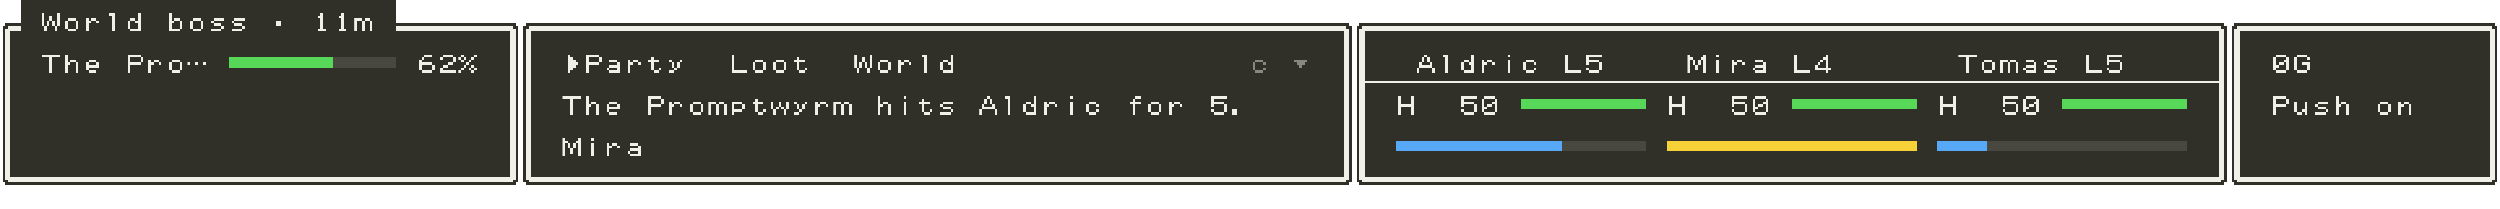
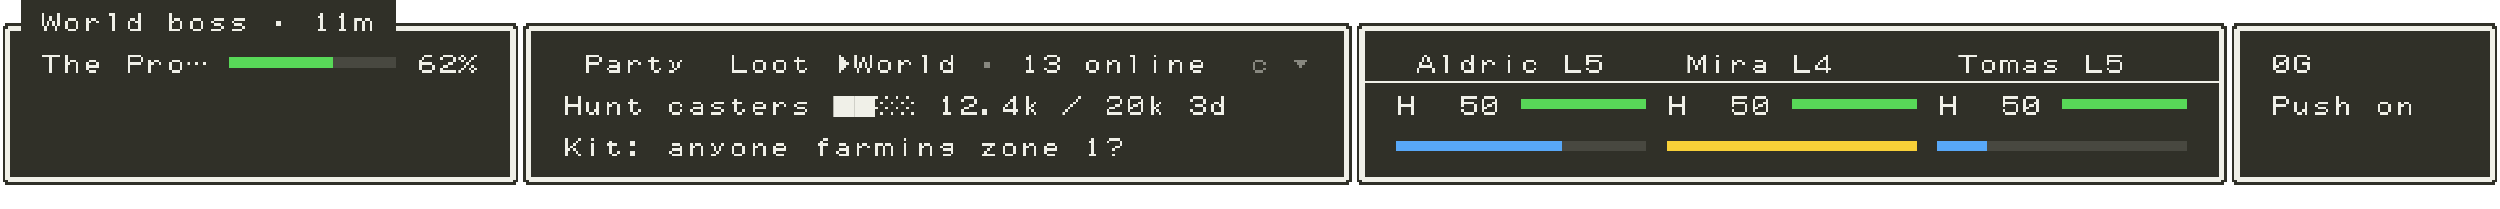
<svg xmlns="http://www.w3.org/2000/svg" viewBox="0 0 960 80" width="960" height="80" shape-rendering="crispEdges">
  <defs>
    <symbol id="g0">
      <path d="M0 5h1v1h-1zM6 5h1v1h-1zM0 6h1v1h-1zM3 6h1v1h-1zM6 6h1v1h-1zM0 7h1v1h-1zM3 7h1v1h-1zM6 7h1v1h-1zM0 8h1v1h-1zM2 8h1v1h-1zM4 8h1v1h-1zM6 8h1v1h-1zM0 9h1v1h-1zM2 9h1v1h-1zM4 9h1v1h-1zM6 9h1v1h-1zM1 10h1v1h-1zM5 10h1v1h-1zM1 11h1v1h-1zM5 11h1v1h-1z" />
    </symbol>
    <symbol id="g1">
      <path d="M2 7h3v1h-3zM1 8h1v1h-1zM5 8h1v1h-1zM1 9h1v1h-1zM5 9h1v1h-1zM1 10h1v1h-1zM5 10h1v1h-1zM2 11h3v1h-3z" />
    </symbol>
    <symbol id="g2">
      <path d="M1 7h1v1h-1zM3 7h2v1h-2zM1 8h2v1h-2zM5 8h1v1h-1zM1 9h1v1h-1zM1 10h1v1h-1zM1 11h1v1h-1z" />
    </symbol>
    <symbol id="g3">
      <path d="M2 5h2v1h-2zM3 6h1v1h-1zM3 7h1v1h-1zM3 8h1v1h-1zM3 9h1v1h-1zM3 10h1v1h-1zM3 11h1v1h-1z" />
    </symbol>
    <symbol id="g4">
      <path d="M5 5h1v1h-1zM5 6h1v1h-1zM2 7h2v1h-2zM5 7h1v1h-1zM1 8h1v1h-1zM4 8h2v1h-2zM1 9h1v1h-1zM5 9h1v1h-1zM1 10h1v1h-1zM5 10h1v1h-1zM2 11h4v1h-4z" />
    </symbol>
    <symbol id="g5">
      <path d="M1 5h1v1h-1zM1 6h1v1h-1zM1 7h1v1h-1zM3 7h2v1h-2zM1 8h2v1h-2zM5 8h1v1h-1zM1 9h1v1h-1zM5 9h1v1h-1zM1 10h1v1h-1zM5 10h1v1h-1zM1 11h4v1h-4z" />
    </symbol>
    <symbol id="g6">
      <path d="M2 7h4v1h-4zM1 8h1v1h-1zM2 9h3v1h-3zM5 10h1v1h-1zM1 11h4v1h-4z" />
    </symbol>
    <symbol id="g7">
      <path d="M2 8h2v1h-2zM2 9h2v1h-2z" />
    </symbol>
    <symbol id="g8">
      <path d="M3 5h1v1h-1zM2 6h2v1h-2zM3 7h1v1h-1zM3 8h1v1h-1zM3 9h1v1h-1zM3 10h1v1h-1zM2 11h3v1h-3z" />
    </symbol>
    <symbol id="g9">
      <path d="M0 7h3v1h-3zM4 7h2v1h-2zM0 8h1v1h-1zM3 8h1v1h-1zM6 8h1v1h-1zM0 9h1v1h-1zM3 9h1v1h-1zM6 9h1v1h-1zM0 10h1v1h-1zM3 10h1v1h-1zM6 10h1v1h-1zM0 11h1v1h-1zM3 11h1v1h-1zM6 11h1v1h-1z" />
    </symbol>
    <symbol id="g10">
      <path d="M0 5h7v1h-7zM3 6h1v1h-1zM3 7h1v1h-1zM3 8h1v1h-1zM3 9h1v1h-1zM3 10h1v1h-1zM3 11h1v1h-1z" />
    </symbol>
    <symbol id="g11">
      <path d="M1 5h1v1h-1zM1 6h1v1h-1zM1 7h1v1h-1zM3 7h2v1h-2zM1 8h2v1h-2zM5 8h1v1h-1zM1 9h1v1h-1zM5 9h1v1h-1zM1 10h1v1h-1zM5 10h1v1h-1zM1 11h1v1h-1zM5 11h1v1h-1z" />
    </symbol>
    <symbol id="g12">
      <path d="M2 7h3v1h-3zM1 8h1v1h-1zM5 8h1v1h-1zM1 9h5v1h-5zM1 10h1v1h-1zM2 11h3v1h-3z" />
    </symbol>
    <symbol id="g13">
      <path d="M1 5h5v1h-5zM1 6h1v1h-1zM6 6h1v1h-1zM1 7h1v1h-1zM6 7h1v1h-1zM1 8h5v1h-5zM1 9h1v1h-1zM1 10h1v1h-1zM1 11h1v1h-1z" />
    </symbol>
    <symbol id="g14">
      <path d="M0 8h1v1h-1zM3 8h1v1h-1zM6 8h1v1h-1z" />
    </symbol>
    <symbol id="g15">
      <path d="M3 5h3v1h-3zM2 6h1v1h-1zM1 7h1v1h-1zM1 8h5v1h-5zM1 9h1v1h-1zM6 9h1v1h-1zM1 10h1v1h-1zM6 10h1v1h-1zM2 11h4v1h-4z" />
    </symbol>
    <symbol id="g16">
      <path d="M2 5h4v1h-4zM1 6h1v1h-1zM6 6h1v1h-1zM6 7h1v1h-1zM4 8h2v1h-2zM2 9h2v1h-2zM1 10h1v1h-1zM1 11h6v1h-6z" />
    </symbol>
    <symbol id="g17">
      <path d="M1 5h1v1h-1zM6 5h1v1h-1zM0 6h1v1h-1zM2 6h1v1h-1zM5 6h1v1h-1zM1 7h1v1h-1zM4 7h1v1h-1zM3 8h1v1h-1zM2 9h1v1h-1zM5 9h1v1h-1zM1 10h1v1h-1zM4 10h1v1h-1zM6 10h1v1h-1zM0 11h1v1h-1zM5 11h1v1h-1z" />
    </symbol>
    <symbol id="g18">
+       <path d="M2 7h3v1h-3zM5 8h1v1h-1zM2 9h4v1h-4zM1 10h1v1h-1zM5 10h1v1h-1zM2 11h4v1h-4z" />
+     </symbol>
+     <symbol id="g19">
+       <path d="M2 6h1v1h-1zM1 7h4v1h-4zM2 8h1v1h-1zM2 9h1v1h-1zM2 10h1v1h-1zM5 10h1v1h-1zM3 11h2v1h-2z" />
+     </symbol>
+     <symbol id="g20">
+       <path d="M1 7h1v1h-1zM5 7h1v1h-1zM2 8h1v1h-1zM4 8h1v1h-1zM2 9h1v1h-1zM4 9h1v1h-1zM3 10h1v1h-1zM1 11h2v1h-2z" />
+     </symbol>
+     <symbol id="g21">
+       <path d="M1 5h1v1h-1zM1 6h1v1h-1zM1 7h1v1h-1zM1 8h1v1h-1zM1 9h1v1h-1zM1 10h1v1h-1zM1 11h6v1h-6z" />
+     </symbol>
+     <symbol id="g22">
      <path d="M2 5h1v1h-1zM2 6h2v1h-2zM2 7h3v1h-3zM2 8h4v1h-4zM2 9h3v1h-3zM2 10h2v1h-2zM2 11h1v1h-1z" />
    </symbol>
-     <symbol id="g19">
-       <path d="M2 7h3v1h-3zM5 8h1v1h-1zM2 9h4v1h-4zM1 10h1v1h-1zM5 10h1v1h-1zM2 11h4v1h-4z" />
-     </symbol>
-     <symbol id="g20">
-       <path d="M2 6h1v1h-1zM1 7h4v1h-4zM2 8h1v1h-1zM2 9h1v1h-1zM2 10h1v1h-1zM5 10h1v1h-1zM3 11h2v1h-2z" />
-     </symbol>
-     <symbol id="g21">
-       <path d="M1 7h1v1h-1zM5 7h1v1h-1zM2 8h1v1h-1zM4 8h1v1h-1zM2 9h1v1h-1zM4 9h1v1h-1zM3 10h1v1h-1zM1 11h2v1h-2z" />
-     </symbol>
-     <symbol id="g22">
-       <path d="M1 5h1v1h-1zM1 6h1v1h-1zM1 7h1v1h-1zM1 8h1v1h-1zM1 9h1v1h-1zM1 10h1v1h-1zM1 11h6v1h-6z" />
-     </symbol>
    <symbol id="g23">
+       <path d="M2 5h4v1h-4zM1 6h1v1h-1zM6 6h1v1h-1zM6 7h1v1h-1zM3 8h3v1h-3zM6 9h1v1h-1zM1 10h1v1h-1zM6 10h1v1h-1zM2 11h4v1h-4z" />
+     </symbol>
+     <symbol id="g24">
+       <path d="M1 7h1v1h-1zM3 7h2v1h-2zM1 8h2v1h-2zM5 8h1v1h-1zM1 9h1v1h-1zM5 9h1v1h-1zM1 10h1v1h-1zM5 10h1v1h-1zM1 11h1v1h-1zM5 11h1v1h-1z" />
+     </symbol>
+     <symbol id="g25">
+       <path d="M3 5h1v1h-1zM3 7h1v1h-1zM3 8h1v1h-1zM3 9h1v1h-1zM3 10h1v1h-1zM3 11h1v1h-1z" />
+     </symbol>
+     <symbol id="g26">
      <path d="M2 7h3v1h-3zM1 8h1v1h-1zM5 8h1v1h-1zM1 9h1v1h-1zM1 10h1v1h-1zM5 10h1v1h-1zM2 11h3v1h-3z" />
    </symbol>
-     <symbol id="g24">
+     <symbol id="g27">
      <path d="M1 7h5v1h-5zM2 8h3v1h-3zM3 9h1v1h-1z" />
    </symbol>
-     <symbol id="g25">
-       <path d="M1 7h4v1h-4zM1 8h1v1h-1zM5 8h1v1h-1zM1 9h1v1h-1zM5 9h1v1h-1zM1 10h4v1h-4zM1 11h1v1h-1z" />
-     </symbol>
-     <symbol id="g26">
-       <path d="M0 7h1v1h-1zM3 7h1v1h-1zM6 7h1v1h-1zM0 8h1v1h-1zM3 8h1v1h-1zM6 8h1v1h-1zM0 9h1v1h-1zM2 9h1v1h-1zM4 9h1v1h-1zM6 9h1v1h-1zM1 10h1v1h-1zM5 10h1v1h-1zM1 11h1v1h-1zM5 11h1v1h-1z" />
-     </symbol>
-     <symbol id="g27">
-       <path d="M3 5h1v1h-1zM3 7h1v1h-1zM3 8h1v1h-1zM3 9h1v1h-1zM3 10h1v1h-1zM3 11h1v1h-1z" />
-     </symbol>
    <symbol id="g28">
-       <path d="M3 5h1v1h-1zM2 6h1v1h-1zM4 6h1v1h-1zM2 7h1v1h-1zM4 7h1v1h-1zM1 8h1v1h-1zM5 8h1v1h-1zM1 9h5v1h-5zM0 10h1v1h-1zM6 10h1v1h-1zM0 11h1v1h-1zM6 11h1v1h-1z" />
+       <path d="M1 5h1v1h-1zM6 5h1v1h-1zM1 6h1v1h-1zM6 6h1v1h-1zM1 7h1v1h-1zM6 7h1v1h-1zM1 8h6v1h-6zM1 9h1v1h-1zM6 9h1v1h-1zM1 10h1v1h-1zM6 10h1v1h-1zM1 11h1v1h-1zM6 11h1v1h-1z" />
    </symbol>
    <symbol id="g29">
-       <path d="M4 5h2v1h-2zM3 6h1v1h-1zM2 7h4v1h-4zM3 8h1v1h-1zM3 9h1v1h-1zM3 10h1v1h-1zM3 11h1v1h-1z" />
+       <path d="M1 7h1v1h-1zM5 7h1v1h-1zM1 8h1v1h-1zM5 8h1v1h-1zM1 9h1v1h-1zM5 9h1v1h-1zM1 10h1v1h-1zM4 10h2v1h-2zM2 11h2v1h-2zM5 11h1v1h-1z" />
    </symbol>
    <symbol id="g30">
-       <path d="M1 5h6v1h-6zM1 6h1v1h-1zM1 7h5v1h-5zM1 8h1v1h-1zM6 8h1v1h-1zM6 9h1v1h-1zM1 10h1v1h-1zM6 10h1v1h-1zM2 11h4v1h-4z" />
+       <path d="M0 5h8v1h-8zM0 6h8v1h-8zM0 7h8v1h-8zM0 8h8v1h-8zM0 9h8v1h-8zM0 10h8v1h-8zM0 11h8v1h-8zM0 12h8v1h-8z" />
    </symbol>
    <symbol id="g31">
+       <path d="M0 5h1v1h-1zM4 5h1v1h-1zM2 7h1v1h-1zM6 7h1v1h-1zM0 9h1v1h-1zM4 9h1v1h-1zM2 11h1v1h-1zM6 11h1v1h-1z" />
+     </symbol>
+     <symbol id="g32">
      <path d="M1 10h2v1h-2zM1 11h2v1h-2z" />
    </symbol>
-     <symbol id="g32">
-       <path d="M0 5h1v1h-1zM6 5h1v1h-1zM0 6h2v1h-2zM5 6h2v1h-2zM0 7h1v1h-1zM2 7h1v1h-1zM4 7h1v1h-1zM6 7h1v1h-1zM0 8h1v1h-1zM2 8h1v1h-1zM4 8h1v1h-1zM6 8h1v1h-1zM0 9h1v1h-1zM3 9h1v1h-1zM6 9h1v1h-1zM0 10h1v1h-1zM3 10h1v1h-1zM6 10h1v1h-1zM0 11h1v1h-1zM6 11h1v1h-1z" />
-     </symbol>
    <symbol id="g33">
-       <path d="M2 5h4v1h-4zM1 6h1v1h-1zM6 6h1v1h-1zM1 7h1v1h-1zM6 7h1v1h-1zM2 8h5v1h-5zM6 9h1v1h-1zM5 10h1v1h-1zM2 11h3v1h-3z" />
+       <path d="M5 5h1v1h-1zM4 6h2v1h-2zM3 7h1v1h-1zM5 7h1v1h-1zM2 8h1v1h-1zM5 8h1v1h-1zM1 9h1v1h-1zM5 9h1v1h-1zM1 10h6v1h-6zM5 11h1v1h-1z" />
    </symbol>
    <symbol id="g34">
-       <path d="M5 5h1v1h-1zM4 6h2v1h-2zM3 7h1v1h-1zM5 7h1v1h-1zM2 8h1v1h-1zM5 8h1v1h-1zM1 9h1v1h-1zM5 9h1v1h-1zM1 10h6v1h-6zM5 11h1v1h-1z" />
+       <path d="M2 5h1v1h-1zM2 6h1v1h-1zM2 7h1v1h-1zM5 7h1v1h-1zM2 8h1v1h-1zM4 8h1v1h-1zM2 9h2v1h-2zM2 10h1v1h-1zM4 10h1v1h-1zM2 11h1v1h-1zM5 11h1v1h-1z" />
    </symbol>
    <symbol id="g35">
-       <path d="M1 5h1v1h-1zM6 5h1v1h-1zM1 6h1v1h-1zM6 6h1v1h-1zM1 7h1v1h-1zM6 7h1v1h-1zM1 8h6v1h-6zM1 9h1v1h-1zM6 9h1v1h-1zM1 10h1v1h-1zM6 10h1v1h-1zM1 11h1v1h-1zM6 11h1v1h-1z" />
+       <path d="M6 5h1v1h-1zM5 6h1v1h-1zM4 7h1v1h-1zM3 8h1v1h-1zM2 9h1v1h-1zM1 10h1v1h-1zM0 11h1v1h-1z" />
    </symbol>
    <symbol id="g36">
      <path d="M2 5h4v1h-4zM1 6h1v1h-1zM6 6h1v1h-1zM1 7h1v1h-1zM5 7h2v1h-2zM1 8h1v1h-1zM3 8h2v1h-2zM6 8h1v1h-1zM1 9h2v1h-2zM6 9h1v1h-1zM1 10h1v1h-1zM6 10h1v1h-1zM2 11h4v1h-4z" />
    </symbol>
    <symbol id="g37">
+       <path d="M1 5h1v1h-1zM6 5h1v1h-1zM1 6h1v1h-1zM5 6h1v1h-1zM1 7h1v1h-1zM4 7h1v1h-1zM1 8h1v1h-1zM3 8h1v1h-1zM1 9h2v1h-2zM4 9h1v1h-1zM1 10h1v1h-1zM5 10h1v1h-1zM1 11h1v1h-1zM6 11h1v1h-1z" />
+     </symbol>
+     <symbol id="g38">
+       <path d="M2 6h2v1h-2zM2 7h2v1h-2zM2 10h2v1h-2zM2 11h2v1h-2z" />
+     </symbol>
+     <symbol id="g39">
+       <path d="M4 5h2v1h-2zM3 6h1v1h-1zM2 7h4v1h-4zM3 8h1v1h-1zM3 9h1v1h-1zM3 10h1v1h-1zM3 11h1v1h-1z" />
+     </symbol>
+     <symbol id="g40">
+       <path d="M2 7h4v1h-4zM1 8h1v1h-1zM5 8h1v1h-1zM2 9h4v1h-4zM5 10h1v1h-1zM2 11h3v1h-3z" />
+     </symbol>
+     <symbol id="g41">
+       <path d="M1 7h5v1h-5zM4 8h1v1h-1zM3 9h1v1h-1zM2 10h1v1h-1zM1 11h5v1h-5z" />
+     </symbol>
+     <symbol id="g42">
+       <path d="M2 5h4v1h-4zM1 6h1v1h-1zM6 6h1v1h-1zM6 7h1v1h-1zM4 8h2v1h-2zM3 9h1v1h-1zM3 11h1v1h-1z" />
+     </symbol>
+     <symbol id="g43">
+       <path d="M3 5h1v1h-1zM2 6h1v1h-1zM4 6h1v1h-1zM2 7h1v1h-1zM4 7h1v1h-1zM1 8h1v1h-1zM5 8h1v1h-1zM1 9h5v1h-5zM0 10h1v1h-1zM6 10h1v1h-1zM0 11h1v1h-1zM6 11h1v1h-1z" />
+     </symbol>
+     <symbol id="g44">
+       <path d="M1 5h6v1h-6zM1 6h1v1h-1zM1 7h5v1h-5zM1 8h1v1h-1zM6 8h1v1h-1zM6 9h1v1h-1zM1 10h1v1h-1zM6 10h1v1h-1zM2 11h4v1h-4z" />
+     </symbol>
+     <symbol id="g45">
+       <path d="M0 5h1v1h-1zM6 5h1v1h-1zM0 6h2v1h-2zM5 6h2v1h-2zM0 7h1v1h-1zM2 7h1v1h-1zM4 7h1v1h-1zM6 7h1v1h-1zM0 8h1v1h-1zM2 8h1v1h-1zM4 8h1v1h-1zM6 8h1v1h-1zM0 9h1v1h-1zM3 9h1v1h-1zM6 9h1v1h-1zM0 10h1v1h-1zM3 10h1v1h-1zM6 10h1v1h-1zM0 11h1v1h-1zM6 11h1v1h-1z" />
+     </symbol>
+     <symbol id="g46">
      <path d="M2 5h4v1h-4zM1 6h1v1h-1zM6 6h1v1h-1zM1 7h1v1h-1zM1 8h1v1h-1zM4 8h3v1h-3zM1 9h1v1h-1zM6 9h1v1h-1zM1 10h1v1h-1zM6 10h1v1h-1zM2 11h4v1h-4z" />
    </symbol>
-     <symbol id="g38">
-       <path d="M1 7h1v1h-1zM5 7h1v1h-1zM1 8h1v1h-1zM5 8h1v1h-1zM1 9h1v1h-1zM5 9h1v1h-1zM1 10h1v1h-1zM4 10h2v1h-2zM2 11h2v1h-2zM5 11h1v1h-1z" />
-     </symbol>
-     <symbol id="g39">
-       <path d="M1 7h1v1h-1zM3 7h2v1h-2zM1 8h2v1h-2zM5 8h1v1h-1zM1 9h1v1h-1zM5 9h1v1h-1zM1 10h1v1h-1zM5 10h1v1h-1zM1 11h1v1h-1zM5 11h1v1h-1z" />
-     </symbol>
-     <clipPath id="c0">
-       <rect x="208" y="48" width="48" height="16">
-         <animate attributeName="width" values="48;56;64;72;80;88;96;104;112;120;128;136;144;152;160;168;176;184;192;200;208;216;224;232;240;248;256" calcMode="discrete" begin="0ms" dur="468ms" fill="freeze" />
-       </rect>
-     </clipPath>
  </defs>
  <g id="w-enemy">
    <path fill="#303028" d="M2 9H198V10H199V70H198V71H2V70H1V10H2Z" />
    <g fill="#f0f0e8">
      <rect x="3" y="10" width="194" height="1" />
      <rect x="2" y="11" width="196" height="1" />
      <rect x="2" y="68" width="196" height="1" />
      <rect x="3" y="69" width="194" height="1" />
      <rect x="2" y="12" width="2" height="56" />
      <rect x="196" y="12" width="2" height="56" />
    </g>
    <rect x="8" y="0" width="144" height="16" fill="#303028" />
    <use href="#g0" x="16" y="0" fill="#f0f0e8" />
    <use href="#g1" x="24" y="0" fill="#f0f0e8" />
    <use href="#g2" x="32" y="0" fill="#f0f0e8" />
    <use href="#g3" x="40" y="0" fill="#f0f0e8" />
    <use href="#g4" x="48" y="0" fill="#f0f0e8" />
    <use href="#g5" x="64" y="0" fill="#f0f0e8" />
    <use href="#g1" x="72" y="0" fill="#f0f0e8" />
    <use href="#g6" x="80" y="0" fill="#f0f0e8" />
    <use href="#g6" x="88" y="0" fill="#f0f0e8" />
    <use href="#g7" x="104" y="0" fill="#f0f0e8" />
    <use href="#g8" x="120" y="0" fill="#f0f0e8" />
    <use href="#g8" x="128" y="0" fill="#f0f0e8" />
    <use href="#g9" x="136" y="0" fill="#f0f0e8" />
    <rect x="88" y="22" width="64" height="4" fill="#484840" />
    <rect x="88" y="22" width="40" height="4" fill="#58d858">
      <animate attributeName="width" values="40;40;40;40" keyTimes="0;0.12;0.12;1" dur="3000ms" fill="freeze" />
      <animate attributeName="fill" values="#58d858;#58d858;#58d858;#58d858" keyTimes="0;0.12;0.12;1" calcMode="discrete" dur="3000ms" fill="freeze" />
    </rect>
    <use href="#g10" x="16" y="16" fill="#f0f0e8" />
    <use href="#g11" x="24" y="16" fill="#f0f0e8" />
    <use href="#g12" x="32" y="16" fill="#f0f0e8" />
    <use href="#g13" x="48" y="16" fill="#f0f0e8" />
    <use href="#g2" x="56" y="16" fill="#f0f0e8" />
    <use href="#g1" x="64" y="16" fill="#f0f0e8" />
    <use href="#g14" x="72" y="16" fill="#f0f0e8" />
    <use href="#g15" x="160" y="16" fill="#f0f0e8" />
    <use href="#g16" x="168" y="16" fill="#f0f0e8" />
    <use href="#g17" x="176" y="16" fill="#f0f0e8" />
  </g>
  <g id="w-message">
    <path fill="#303028" d="M202 9H518V10H519V70H518V71H202V70H201V10H202Z" />
    <g fill="#f0f0e8">
      <rect x="203" y="10" width="314" height="1" />
      <rect x="202" y="11" width="316" height="1" />
      <rect x="202" y="68" width="316" height="1" />
      <rect x="203" y="69" width="314" height="1" />
      <rect x="202" y="12" width="2" height="56" />
      <rect x="516" y="12" width="2" height="56" />
    </g>
-     <g>
-       <set attributeName="visibility" to="hidden" begin="0ms" />
-       <use href="#g18" x="216" y="16" fill="#f0f0e8" />
-       <use href="#g13" x="224" y="16" fill="#f0f0e8" />
-       <use href="#g19" x="232" y="16" fill="#f0f0e8" />
-       <use href="#g2" x="240" y="16" fill="#f0f0e8" />
-       <use href="#g20" x="248" y="16" fill="#f0f0e8" />
-       <use href="#g21" x="256" y="16" fill="#f0f0e8" />
-       <use href="#g22" x="280" y="16" fill="#f0f0e8" />
-       <use href="#g1" x="288" y="16" fill="#f0f0e8" />
-       <use href="#g1" x="296" y="16" fill="#f0f0e8" />
-       <use href="#g20" x="304" y="16" fill="#f0f0e8" />
-       <use href="#g0" x="328" y="16" fill="#f0f0e8" />
-       <use href="#g1" x="336" y="16" fill="#f0f0e8" />
-       <use href="#g2" x="344" y="16" fill="#f0f0e8" />
-       <use href="#g3" x="352" y="16" fill="#f0f0e8" />
-       <use href="#g4" x="360" y="16" fill="#f0f0e8" />
-       <use href="#g23" x="480" y="16" fill="#888880" />
-       <use href="#g24" x="496" y="16" fill="#888880" />
-       <use href="#g10" x="216" y="32" fill="#f0f0e8" />
-       <use href="#g11" x="224" y="32" fill="#f0f0e8" />
-       <use href="#g12" x="232" y="32" fill="#f0f0e8" />
-       <use href="#g13" x="248" y="32" fill="#f0f0e8" />
-       <use href="#g2" x="256" y="32" fill="#f0f0e8" />
-       <use href="#g1" x="264" y="32" fill="#f0f0e8" />
-       <use href="#g9" x="272" y="32" fill="#f0f0e8" />
-       <use href="#g25" x="280" y="32" fill="#f0f0e8" />
-       <use href="#g20" x="288" y="32" fill="#f0f0e8" />
-       <use href="#g26" x="296" y="32" fill="#f0f0e8" />
-       <use href="#g21" x="304" y="32" fill="#f0f0e8" />
-       <use href="#g2" x="312" y="32" fill="#f0f0e8" />
-       <use href="#g9" x="320" y="32" fill="#f0f0e8" />
-       <use href="#g11" x="336" y="32" fill="#f0f0e8" />
-       <use href="#g27" x="344" y="32" fill="#f0f0e8" />
-       <use href="#g20" x="352" y="32" fill="#f0f0e8" />
-       <use href="#g6" x="360" y="32" fill="#f0f0e8" />
-       <use href="#g28" x="376" y="32" fill="#f0f0e8" />
-       <use href="#g3" x="384" y="32" fill="#f0f0e8" />
-       <use href="#g4" x="392" y="32" fill="#f0f0e8" />
-       <use href="#g2" x="400" y="32" fill="#f0f0e8" />
-       <use href="#g27" x="408" y="32" fill="#f0f0e8" />
-       <use href="#g23" x="416" y="32" fill="#f0f0e8" />
-       <use href="#g29" x="432" y="32" fill="#f0f0e8" />
-       <use href="#g1" x="440" y="32" fill="#f0f0e8" />
-       <use href="#g2" x="448" y="32" fill="#f0f0e8" />
-       <use href="#g30" x="464" y="32" fill="#f0f0e8" />
-       <use href="#g31" x="472" y="32" fill="#f0f0e8" />
-       <use href="#g32" x="216" y="48" fill="#f0f0e8" />
-       <use href="#g27" x="224" y="48" fill="#f0f0e8" />
-       <use href="#g2" x="232" y="48" fill="#f0f0e8" />
-       <use href="#g19" x="240" y="48" fill="#f0f0e8" />
-     </g>
-     <g visibility="hidden">
-       <set attributeName="visibility" to="visible" begin="0ms" />
-       <use href="#g18" x="216" y="16" fill="#f0f0e8" />
-       <use href="#g13" x="224" y="16" fill="#f0f0e8" />
-       <use href="#g19" x="232" y="16" fill="#f0f0e8" />
-       <use href="#g2" x="240" y="16" fill="#f0f0e8" />
-       <use href="#g20" x="248" y="16" fill="#f0f0e8" />
-       <use href="#g21" x="256" y="16" fill="#f0f0e8" />
-       <use href="#g22" x="280" y="16" fill="#f0f0e8" />
-       <use href="#g1" x="288" y="16" fill="#f0f0e8" />
-       <use href="#g1" x="296" y="16" fill="#f0f0e8" />
-       <use href="#g20" x="304" y="16" fill="#f0f0e8" />
-       <use href="#g0" x="328" y="16" fill="#f0f0e8" />
-       <use href="#g1" x="336" y="16" fill="#f0f0e8" />
-       <use href="#g2" x="344" y="16" fill="#f0f0e8" />
-       <use href="#g3" x="352" y="16" fill="#f0f0e8" />
-       <use href="#g4" x="360" y="16" fill="#f0f0e8" />
-       <use href="#g23" x="480" y="16" fill="#888880" />
-       <use href="#g24" x="496" y="16" fill="#888880" />
-       <use href="#g10" x="216" y="32" fill="#f0f0e8" />
-       <use href="#g11" x="224" y="32" fill="#f0f0e8" />
-       <use href="#g12" x="232" y="32" fill="#f0f0e8" />
-       <use href="#g13" x="248" y="32" fill="#f0f0e8" />
-       <use href="#g2" x="256" y="32" fill="#f0f0e8" />
-       <use href="#g1" x="264" y="32" fill="#f0f0e8" />
-       <use href="#g9" x="272" y="32" fill="#f0f0e8" />
-       <use href="#g25" x="280" y="32" fill="#f0f0e8" />
-       <use href="#g20" x="288" y="32" fill="#f0f0e8" />
-       <use href="#g26" x="296" y="32" fill="#f0f0e8" />
-       <use href="#g21" x="304" y="32" fill="#f0f0e8" />
-       <use href="#g2" x="312" y="32" fill="#f0f0e8" />
-       <use href="#g9" x="320" y="32" fill="#f0f0e8" />
-       <use href="#g11" x="336" y="32" fill="#f0f0e8" />
-       <use href="#g27" x="344" y="32" fill="#f0f0e8" />
-       <use href="#g20" x="352" y="32" fill="#f0f0e8" />
-       <use href="#g6" x="360" y="32" fill="#f0f0e8" />
-       <use href="#g28" x="376" y="32" fill="#f0f0e8" />
-       <use href="#g3" x="384" y="32" fill="#f0f0e8" />
-       <use href="#g4" x="392" y="32" fill="#f0f0e8" />
-       <use href="#g2" x="400" y="32" fill="#f0f0e8" />
-       <use href="#g27" x="408" y="32" fill="#f0f0e8" />
-       <use href="#g23" x="416" y="32" fill="#f0f0e8" />
-       <use href="#g29" x="432" y="32" fill="#f0f0e8" />
-       <use href="#g1" x="440" y="32" fill="#f0f0e8" />
-       <use href="#g2" x="448" y="32" fill="#f0f0e8" />
-       <use href="#g30" x="464" y="32" fill="#f0f0e8" />
-       <use href="#g31" x="472" y="32" fill="#f0f0e8" />
-       <g clip-path="url(#c0)">
-         <use href="#g32" x="216" y="48" fill="#f0f0e8" />
-         <use href="#g27" x="224" y="48" fill="#f0f0e8" />
-         <use href="#g2" x="232" y="48" fill="#f0f0e8" />
-         <use href="#g19" x="240" y="48" fill="#f0f0e8" />
-         <use href="#g11" x="256" y="48" fill="#f0f0e8" />
-         <use href="#g27" x="264" y="48" fill="#f0f0e8" />
-         <use href="#g20" x="272" y="48" fill="#f0f0e8" />
-         <use href="#g6" x="280" y="48" fill="#f0f0e8" />
-         <use href="#g10" x="296" y="48" fill="#f0f0e8" />
-         <use href="#g11" x="304" y="48" fill="#f0f0e8" />
-         <use href="#g12" x="312" y="48" fill="#f0f0e8" />
-         <use href="#g13" x="328" y="48" fill="#f0f0e8" />
-         <use href="#g2" x="336" y="48" fill="#f0f0e8" />
-         <use href="#g1" x="344" y="48" fill="#f0f0e8" />
-         <use href="#g9" x="352" y="48" fill="#f0f0e8" />
-         <use href="#g25" x="360" y="48" fill="#f0f0e8" />
-         <use href="#g20" x="368" y="48" fill="#f0f0e8" />
-         <use href="#g26" x="376" y="48" fill="#f0f0e8" />
-         <use href="#g21" x="384" y="48" fill="#f0f0e8" />
-         <use href="#g2" x="392" y="48" fill="#f0f0e8" />
-         <use href="#g9" x="400" y="48" fill="#f0f0e8" />
-         <use href="#g29" x="416" y="48" fill="#f0f0e8" />
-         <use href="#g1" x="424" y="48" fill="#f0f0e8" />
-         <use href="#g2" x="432" y="48" fill="#f0f0e8" />
-         <use href="#g33" x="448" y="48" fill="#f0f0e8" />
-         <use href="#g31" x="456" y="48" fill="#f0f0e8" />
-       </g>
-     </g>
+     <use href="#g22" x="320" y="16" fill="#f0f0e8" />
+     <use href="#g13" x="224" y="16" fill="#f0f0e8" />
+     <use href="#g18" x="232" y="16" fill="#f0f0e8" />
+     <use href="#g2" x="240" y="16" fill="#f0f0e8" />
+     <use href="#g19" x="248" y="16" fill="#f0f0e8" />
+     <use href="#g20" x="256" y="16" fill="#f0f0e8" />
+     <use href="#g21" x="280" y="16" fill="#f0f0e8" />
+     <use href="#g1" x="288" y="16" fill="#f0f0e8" />
+     <use href="#g1" x="296" y="16" fill="#f0f0e8" />
+     <use href="#g19" x="304" y="16" fill="#f0f0e8" />
+     <use href="#g0" x="328" y="16" fill="#f0f0e8" />
+     <use href="#g1" x="336" y="16" fill="#f0f0e8" />
+     <use href="#g2" x="344" y="16" fill="#f0f0e8" />
+     <use href="#g3" x="352" y="16" fill="#f0f0e8" />
+     <use href="#g4" x="360" y="16" fill="#f0f0e8" />
+     <use href="#g7" x="376" y="16" fill="#888880" />
+     <use href="#g8" x="392" y="16" fill="#f0f0e8" />
+     <use href="#g23" x="400" y="16" fill="#f0f0e8" />
+     <use href="#g1" x="416" y="16" fill="#f0f0e8" />
+     <use href="#g24" x="424" y="16" fill="#f0f0e8" />
+     <use href="#g3" x="432" y="16" fill="#f0f0e8" />
+     <use href="#g25" x="440" y="16" fill="#f0f0e8" />
+     <use href="#g24" x="448" y="16" fill="#f0f0e8" />
+     <use href="#g12" x="456" y="16" fill="#f0f0e8" />
+     <use href="#g26" x="480" y="16" fill="#888880" />
+     <use href="#g27" x="496" y="16" fill="#888880" />
+     <use href="#g28" x="216" y="32" fill="#f0f0e8" />
+     <use href="#g29" x="224" y="32" fill="#f0f0e8" />
+     <use href="#g24" x="232" y="32" fill="#f0f0e8" />
+     <use href="#g19" x="240" y="32" fill="#f0f0e8" />
+     <use href="#g26" x="256" y="32" fill="#f0f0e8" />
+     <use href="#g18" x="264" y="32" fill="#f0f0e8" />
+     <use href="#g6" x="272" y="32" fill="#f0f0e8" />
+     <use href="#g19" x="280" y="32" fill="#f0f0e8" />
+     <use href="#g12" x="288" y="32" fill="#f0f0e8" />
+     <use href="#g2" x="296" y="32" fill="#f0f0e8" />
+     <use href="#g6" x="304" y="32" fill="#f0f0e8" />
+     <use href="#g30" x="320" y="32" fill="#f0f0e8" />
+     <use href="#g30" x="328" y="32" fill="#f0f0e8" />
+     <use href="#g31" x="336" y="32" fill="#f0f0e8" />
+     <use href="#g31" x="344" y="32" fill="#f0f0e8" />
+     <use href="#g8" x="360" y="32" fill="#f0f0e8" />
+     <use href="#g16" x="368" y="32" fill="#f0f0e8" />
+     <use href="#g32" x="376" y="32" fill="#f0f0e8" />
+     <use href="#g33" x="384" y="32" fill="#f0f0e8" />
+     <use href="#g34" x="392" y="32" fill="#f0f0e8" />
+     <use href="#g35" x="408" y="32" fill="#f0f0e8" />
+     <use href="#g16" x="424" y="32" fill="#f0f0e8" />
+     <use href="#g36" x="432" y="32" fill="#f0f0e8" />
+     <use href="#g34" x="440" y="32" fill="#f0f0e8" />
+     <use href="#g23" x="456" y="32" fill="#f0f0e8" />
+     <use href="#g4" x="464" y="32" fill="#f0f0e8" />
+     <use href="#g37" x="216" y="48" fill="#f0f0e8" />
+     <use href="#g25" x="224" y="48" fill="#f0f0e8" />
+     <use href="#g19" x="232" y="48" fill="#f0f0e8" />
+     <use href="#g38" x="240" y="48" fill="#f0f0e8" />
+     <use href="#g18" x="256" y="48" fill="#f0f0e8" />
+     <use href="#g24" x="264" y="48" fill="#f0f0e8" />
+     <use href="#g20" x="272" y="48" fill="#f0f0e8" />
+     <use href="#g1" x="280" y="48" fill="#f0f0e8" />
+     <use href="#g24" x="288" y="48" fill="#f0f0e8" />
+     <use href="#g12" x="296" y="48" fill="#f0f0e8" />
+     <use href="#g39" x="312" y="48" fill="#f0f0e8" />
+     <use href="#g18" x="320" y="48" fill="#f0f0e8" />
+     <use href="#g2" x="328" y="48" fill="#f0f0e8" />
+     <use href="#g9" x="336" y="48" fill="#f0f0e8" />
+     <use href="#g25" x="344" y="48" fill="#f0f0e8" />
+     <use href="#g24" x="352" y="48" fill="#f0f0e8" />
+     <use href="#g40" x="360" y="48" fill="#f0f0e8" />
+     <use href="#g41" x="376" y="48" fill="#f0f0e8" />
+     <use href="#g1" x="384" y="48" fill="#f0f0e8" />
+     <use href="#g24" x="392" y="48" fill="#f0f0e8" />
+     <use href="#g12" x="400" y="48" fill="#f0f0e8" />
+     <use href="#g8" x="416" y="48" fill="#f0f0e8" />
+     <use href="#g42" x="424" y="48" fill="#f0f0e8" />
  </g>
  <g id="w-party">
    <path fill="#303028" d="M522 9H854V10H855V70H854V71H522V70H521V10H522Z" />
    <g fill="#f0f0e8">
      <rect x="523" y="10" width="330" height="1" />
      <rect x="522" y="11" width="332" height="1" />
      <rect x="522" y="68" width="332" height="1" />
      <rect x="523" y="69" width="330" height="1" />
      <rect x="522" y="12" width="2" height="56" />
      <rect x="852" y="12" width="2" height="56" />
    </g>
-     <use href="#g18" x="640" y="16" fill="#f0f0e8" visibility="hidden">
+     <use href="#g22" x="640" y="16" fill="#f0f0e8" visibility="hidden">
      <set attributeName="visibility" to="visible" begin="0ms" end="400ms" />
    </use>
-     <use href="#g28" x="544" y="16" fill="#f0f0e8" />
+     <use href="#g43" x="544" y="16" fill="#f0f0e8" />
    <use href="#g3" x="552" y="16" fill="#f0f0e8" />
    <use href="#g4" x="560" y="16" fill="#f0f0e8" />
    <use href="#g2" x="568" y="16" fill="#f0f0e8" />
-     <use href="#g27" x="576" y="16" fill="#f0f0e8" />
-     <use href="#g23" x="584" y="16" fill="#f0f0e8" />
-     <use href="#g22" x="600" y="16" fill="#f0f0e8" />
-     <use href="#g30" x="608" y="16" fill="#f0f0e8" />
-     <use href="#g32" x="648" y="16" fill="#f0f0e8" />
-     <use href="#g27" x="656" y="16" fill="#f0f0e8" />
+     <use href="#g25" x="576" y="16" fill="#f0f0e8" />
+     <use href="#g26" x="584" y="16" fill="#f0f0e8" />
+     <use href="#g21" x="600" y="16" fill="#f0f0e8" />
+     <use href="#g44" x="608" y="16" fill="#f0f0e8" />
+     <use href="#g45" x="648" y="16" fill="#f0f0e8" />
+     <use href="#g25" x="656" y="16" fill="#f0f0e8" />
    <use href="#g2" x="664" y="16" fill="#f0f0e8" />
-     <use href="#g19" x="672" y="16" fill="#f0f0e8" />
-     <use href="#g22" x="688" y="16" fill="#f0f0e8" />
-     <use href="#g34" x="696" y="16" fill="#f0f0e8" />
+     <use href="#g18" x="672" y="16" fill="#f0f0e8" />
+     <use href="#g21" x="688" y="16" fill="#f0f0e8" />
+     <use href="#g33" x="696" y="16" fill="#f0f0e8" />
    <use href="#g10" x="752" y="16" fill="#f0f0e8" />
    <use href="#g1" x="760" y="16" fill="#f0f0e8" />
    <use href="#g9" x="768" y="16" fill="#f0f0e8" />
-     <use href="#g19" x="776" y="16" fill="#f0f0e8" />
+     <use href="#g18" x="776" y="16" fill="#f0f0e8" />
    <use href="#g6" x="784" y="16" fill="#f0f0e8" />
-     <use href="#g22" x="800" y="16" fill="#f0f0e8" />
-     <use href="#g30" x="808" y="16" fill="#f0f0e8" />
+     <use href="#g21" x="800" y="16" fill="#f0f0e8" />
+     <use href="#g44" x="808" y="16" fill="#f0f0e8" />
    <rect x="522" y="31" width="332" height="1" fill="#f0f0e8" />
    <rect x="584" y="38" width="48" height="4" fill="#484840" />
    <rect x="584" y="38" width="48" height="4" fill="#58d858" />
    <rect x="688" y="38" width="48" height="4" fill="#484840" />
    <rect x="688" y="38" width="48" height="4" fill="#58d858" />
    <rect x="792" y="38" width="48" height="4" fill="#484840" />
    <rect x="792" y="38" width="48" height="4" fill="#58d858" />
-     <use href="#g35" x="536" y="32" fill="#f0f0e8" />
-     <use href="#g30" x="560" y="32" fill="#f0f0e8" />
+     <use href="#g28" x="536" y="32" fill="#f0f0e8" />
+     <use href="#g44" x="560" y="32" fill="#f0f0e8" />
    <use href="#g36" x="568" y="32" fill="#f0f0e8" />
-     <use href="#g35" x="640" y="32" fill="#f0f0e8" />
-     <use href="#g30" x="664" y="32" fill="#f0f0e8" />
+     <use href="#g28" x="640" y="32" fill="#f0f0e8" />
+     <use href="#g44" x="664" y="32" fill="#f0f0e8" />
    <use href="#g36" x="672" y="32" fill="#f0f0e8" />
-     <use href="#g35" x="744" y="32" fill="#f0f0e8" />
-     <use href="#g30" x="768" y="32" fill="#f0f0e8" />
+     <use href="#g28" x="744" y="32" fill="#f0f0e8" />
+     <use href="#g44" x="768" y="32" fill="#f0f0e8" />
    <use href="#g36" x="776" y="32" fill="#f0f0e8" />
    <rect x="536" y="54" width="96" height="4" fill="#484840" />
    <rect x="536" y="54" width="64" height="4" fill="#58a8f8">
      <animate attributeName="width" values="64;64" keyTimes="0;1" dur="3000ms" fill="freeze" />
      <animate attributeName="fill" values="#58a8f8;#58a8f8" keyTimes="0;1" calcMode="discrete" dur="3000ms" fill="freeze" />
    </rect>
    <rect x="640" y="54" width="96" height="4" fill="#484840" />
    <rect x="640" y="54" width="96" height="4" fill="#f8d038">
      <animate attributeName="width" values="96;96" keyTimes="0;1" dur="3000ms" fill="freeze" />
      <animate attributeName="fill" values="#f8d038;#f8d038" keyTimes="0;1" calcMode="discrete" dur="3000ms" fill="freeze" />
    </rect>
    <rect x="744" y="54" width="96" height="4" fill="#484840" />
    <rect x="744" y="54" width="19" height="4" fill="#58a8f8">
      <animate attributeName="width" values="19;19" keyTimes="0;1" dur="3000ms" fill="freeze" />
      <animate attributeName="fill" values="#58a8f8;#58a8f8" keyTimes="0;1" calcMode="discrete" dur="3000ms" fill="freeze" />
    </rect>
  </g>
  <g id="w-purse">
    <path fill="#303028" d="M858 9H958V10H959V70H958V71H858V70H857V10H858Z" />
    <g fill="#f0f0e8">
      <rect x="859" y="10" width="98" height="1" />
      <rect x="858" y="11" width="100" height="1" />
      <rect x="858" y="68" width="100" height="1" />
      <rect x="859" y="69" width="98" height="1" />
      <rect x="858" y="12" width="2" height="56" />
      <rect x="956" y="12" width="2" height="56" />
    </g>
    <use href="#g36" x="872" y="16" fill="#f0f0e8" />
-     <use href="#g37" x="880" y="16" fill="#f0f0e8" />
+     <use href="#g46" x="880" y="16" fill="#f0f0e8" />
    <use href="#g13" x="872" y="32" fill="#f0f0e8" />
-     <use href="#g38" x="880" y="32" fill="#f0f0e8" />
+     <use href="#g29" x="880" y="32" fill="#f0f0e8" />
    <use href="#g6" x="888" y="32" fill="#f0f0e8" />
    <use href="#g11" x="896" y="32" fill="#f0f0e8" />
    <use href="#g1" x="912" y="32" fill="#f0f0e8" />
-     <use href="#g39" x="920" y="32" fill="#f0f0e8" />
+     <use href="#g24" x="920" y="32" fill="#f0f0e8" />
  </g>
</svg>
